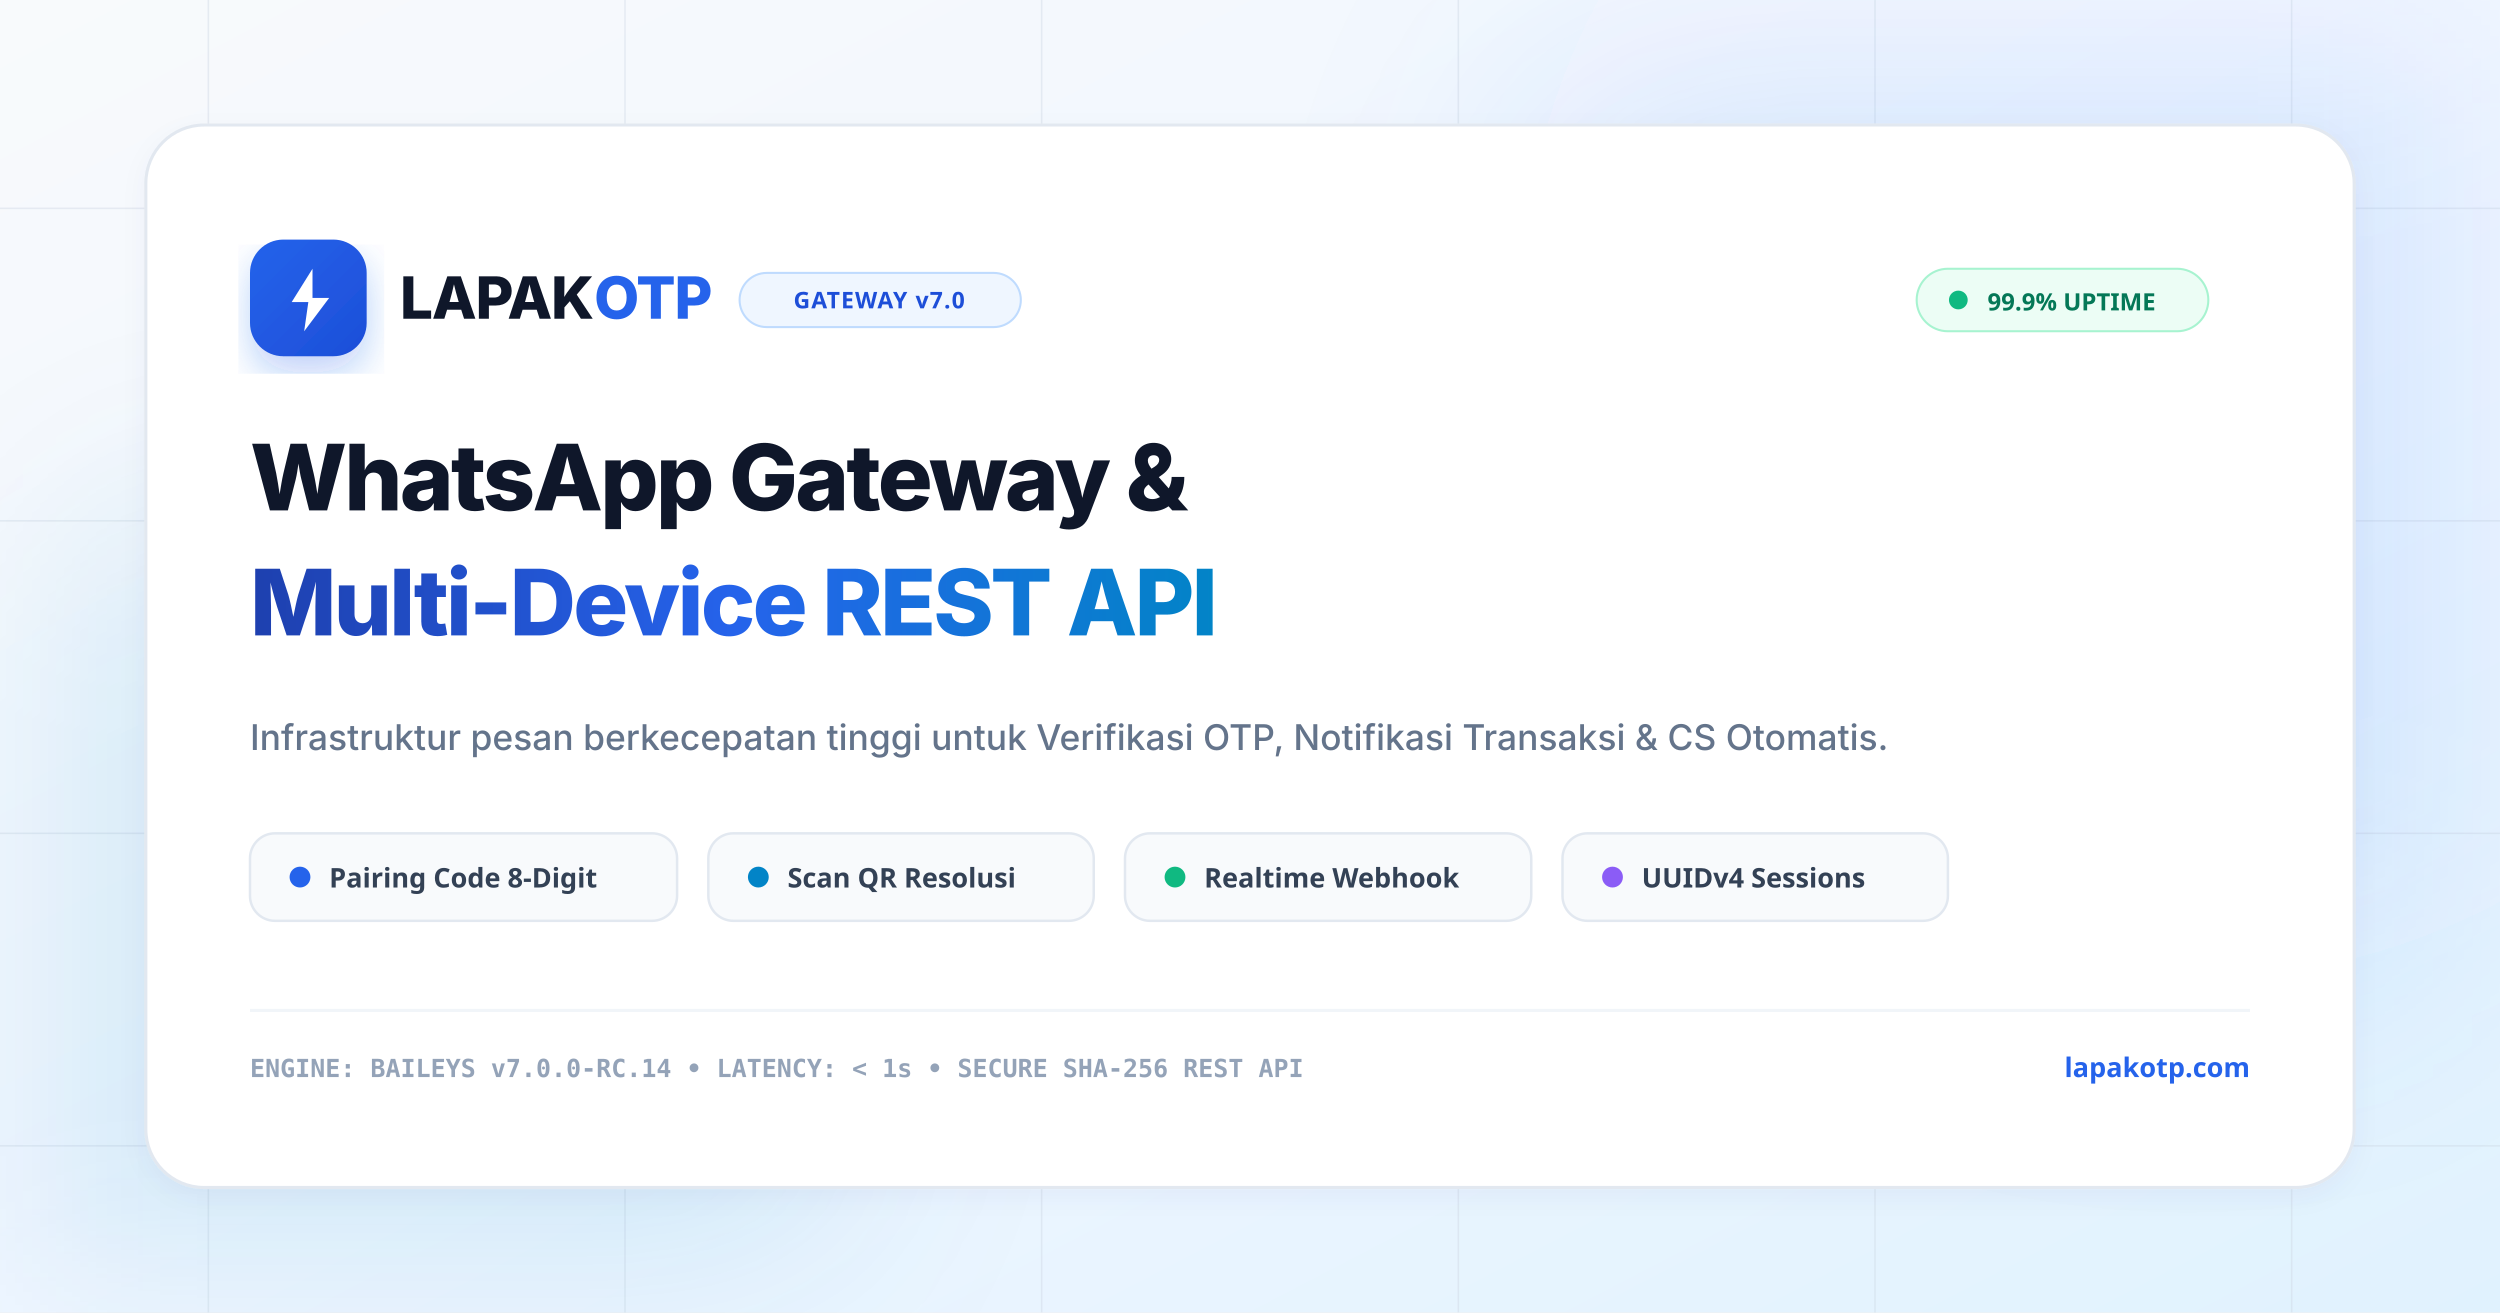
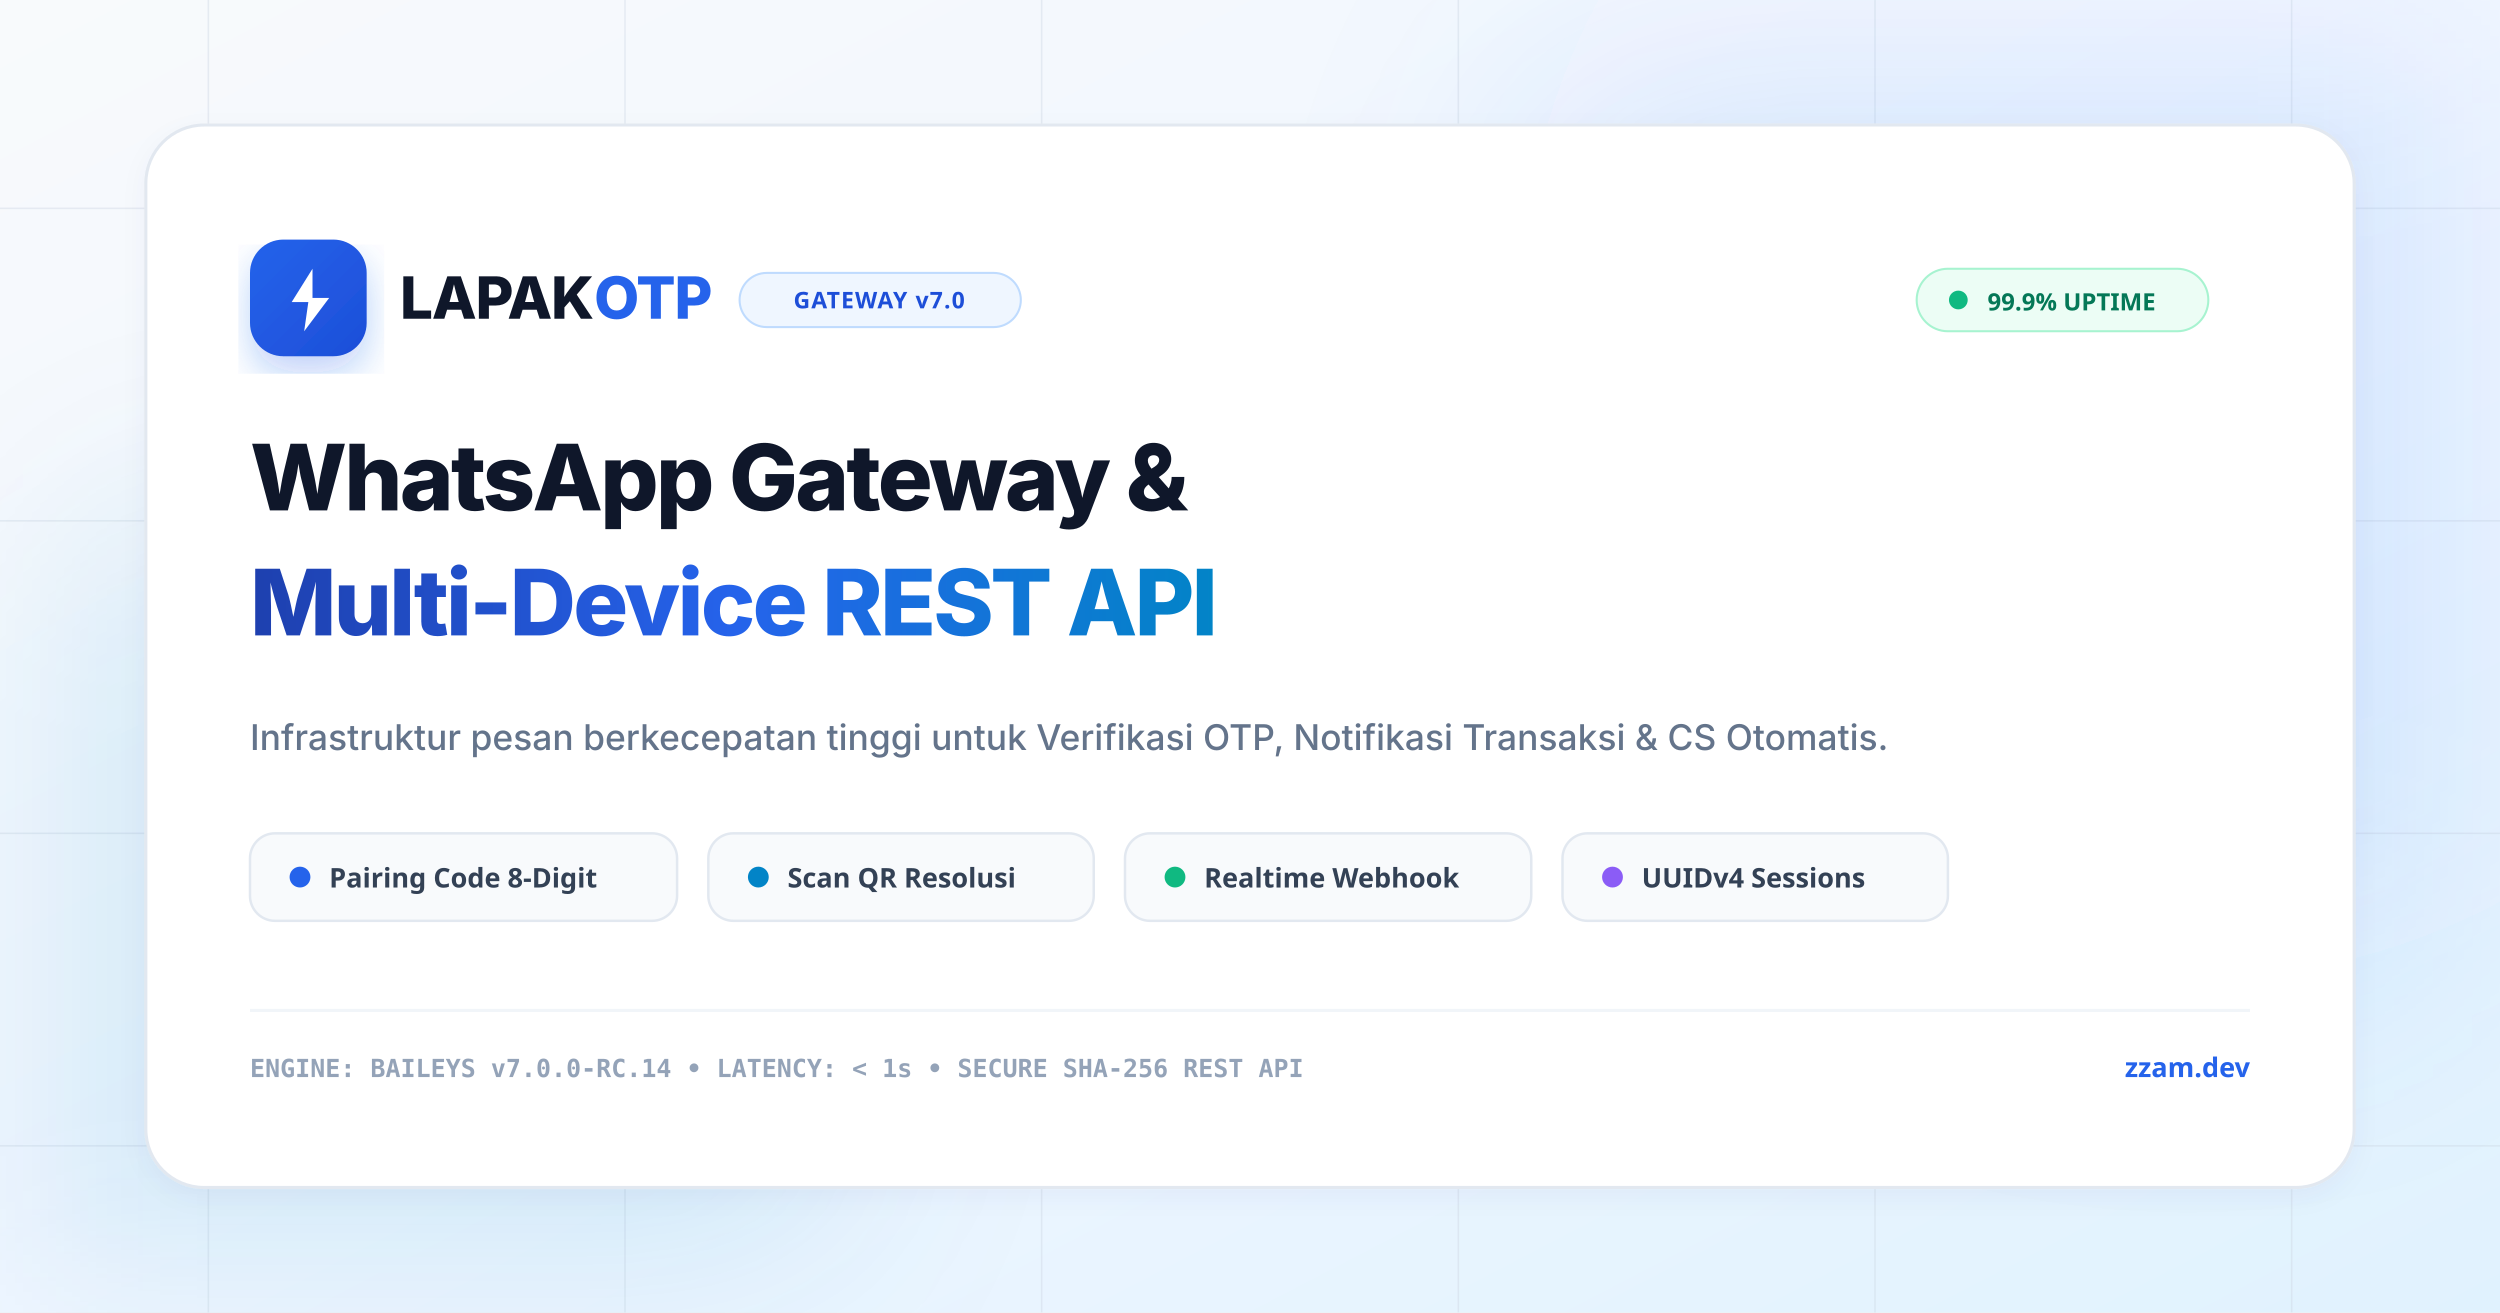
<svg xmlns="http://www.w3.org/2000/svg" viewBox="0 0 1200 630" width="1200" height="630">
  <defs>
    <linearGradient id="bgGrad" x1="0%" y1="0%" x2="100%" y2="100%">
      <stop offset="0%" stop-color="#F8FAFC" />
      <stop offset="50%" stop-color="#EFF6FF" />
      <stop offset="100%" stop-color="#E0F2FE" />
    </linearGradient>
    <linearGradient id="primaryGrad" x1="0%" y1="0%" x2="100%" y2="100%">
      <stop offset="0%" stop-color="#2563EB" />
      <stop offset="100%" stop-color="#1D4ED8" />
    </linearGradient>
    <linearGradient id="textGrad" x1="0%" y1="0%" x2="100%" y2="0%">
      <stop offset="0%" stop-color="#1E40AF" />
      <stop offset="50%" stop-color="#2563EB" />
      <stop offset="100%" stop-color="#0284C7" />
    </linearGradient>
    <filter id="cardShadow" x="-5%" y="-5%" width="110%" height="115%">
      <feDropShadow dx="0" dy="12" stdDeviation="16" flood-color="#1E3A8A" flood-opacity="0.08" />
      <feDropShadow dx="0" dy="4" stdDeviation="6" flood-color="#1E3A8A" flood-opacity="0.04" />
    </filter>
    <filter id="brandShadow" x="-10%" y="-10%" width="125%" height="125%">
      <feDropShadow dx="0" dy="8" stdDeviation="10" flood-color="#2563EB" flood-opacity="0.3" />
    </filter>
  </defs>
  <rect width="1200" height="630" fill="url(#bgGrad)" />
  <g stroke="#CBD5E1" stroke-width="0.75" stroke-opacity="0.4">
    <line x1="100" y1="0" x2="100" y2="630" />
    <line x1="300" y1="0" x2="300" y2="630" />
    <line x1="500" y1="0" x2="500" y2="630" />
    <line x1="700" y1="0" x2="700" y2="630" />
    <line x1="900" y1="0" x2="900" y2="630" />
    <line x1="1100" y1="0" x2="1100" y2="630" />
    <line x1="0" y1="100" x2="1200" y2="100" />
    <line x1="0" y1="250" x2="1200" y2="250" />
    <line x1="0" y1="400" x2="1200" y2="400" />
    <line x1="0" y1="550" x2="1200" y2="550" />
  </g>
  <circle cx="1050" cy="150" r="320" fill="#3B82F6" fill-opacity="0.12" filter="blur(60px)" />
  <circle cx="150" cy="500" r="260" fill="#0284C7" fill-opacity="0.1" filter="blur(50px)" />
  <g filter="url(#cardShadow)">
    <rect x="70" y="60" width="1060" height="510" rx="28" fill="#FFFFFF" stroke="#E2E8F0" stroke-width="1.5" />
  </g>
  <g transform="translate(120, 115)">
    <rect x="0" y="0" width="56" height="56" rx="16" fill="url(#primaryGrad)" filter="url(#brandShadow)" />
    <path d="M30 14L20 30H28L26 44L38 28H30L30 14Z" fill="#FFFFFF" />
    <text x="72" y="38" font-family="'Plus Jakarta Sans', system-ui, -apple-system, sans-serif" font-weight="800" font-size="28" fill="#0F172A" letter-spacing="-0.02em">
            LAPAK<tspan fill="#2563EB">OTP</tspan>
    </text>
    <rect x="235" y="16" width="135" height="26" rx="13" fill="#EFF6FF" stroke="#BFDBFE" stroke-width="1" />
    <text x="302" y="33" font-family="'Plus Jakarta Sans', sans-serif" font-weight="700" font-size="11" fill="#1D4ED8" text-anchor="middle" letter-spacing="0.05em">GATEWAY v7.0</text>
    <rect x="800" y="14" width="140" height="30" rx="15" fill="#ECFDF5" stroke="#A7F3D0" stroke-width="1" />
    <circle cx="820" cy="29" r="4.5" fill="#10B981" />
    <text x="834" y="34" font-family="'Plus Jakarta Sans', sans-serif" font-weight="700" font-size="11.5" fill="#047857">99.9% UPTIME</text>
  </g>
  <text x="120" y="245" font-family="'Plus Jakarta Sans', system-ui, -apple-system, sans-serif" font-weight="800" font-size="44" fill="#0F172A" letter-spacing="-0.03em">
        WhatsApp Gateway &amp;
    </text>
  <text x="120" y="305" font-family="'Plus Jakarta Sans', system-ui, -apple-system, sans-serif" font-weight="800" font-size="44" fill="url(#textGrad)" letter-spacing="-0.03em">
        Multi-Device REST API
    </text>
  <text x="120" y="360" font-family="'Plus Jakarta Sans', system-ui, -apple-system, sans-serif" font-weight="500" font-size="17" fill="#64748B">
        Infrastruktur pesan berkecepatan tinggi untuk Verifikasi OTP, Notifikasi Transaksi &amp; CS Otomatis.
    </text>
  <g transform="translate(120, 400)">
    <rect x="0" y="0" width="205" height="42" rx="12" fill="#F8FAFC" stroke="#E2E8F0" stroke-width="1.2" />
    <circle cx="24" cy="21" r="5" fill="#2563EB" />
    <text x="38" y="26" font-family="'Plus Jakarta Sans', sans-serif" font-weight="700" font-size="13" fill="#334155">Pairing Code 8-Digit</text>
    <rect x="220" y="0" width="185" height="42" rx="12" fill="#F8FAFC" stroke="#E2E8F0" stroke-width="1.2" />
    <circle cx="244" cy="21" r="5" fill="#0284C7" />
    <text x="258" y="26" font-family="'Plus Jakarta Sans', sans-serif" font-weight="700" font-size="13" fill="#334155">Scan QR Resolusi</text>
    <rect x="420" y="0" width="195" height="42" rx="12" fill="#F8FAFC" stroke="#E2E8F0" stroke-width="1.2" />
    <circle cx="444" cy="21" r="5" fill="#10B981" />
    <text x="458" y="26" font-family="'Plus Jakarta Sans', sans-serif" font-weight="700" font-size="13" fill="#334155">Realtime Webhook</text>
    <rect x="630" y="0" width="185" height="42" rx="12" fill="#F8FAFC" stroke="#E2E8F0" stroke-width="1.2" />
    <circle cx="654" cy="21" r="5" fill="#8B5CF6" />
    <text x="668" y="26" font-family="'Plus Jakarta Sans', sans-serif" font-weight="700" font-size="13" fill="#334155">UUIDv4 Sessions</text>
  </g>
  <g transform="translate(120, 485)">
    <line x1="0" y1="0" x2="960" y2="0" stroke="#F1F5F9" stroke-width="1.5" />
    <text x="0" y="32" font-family="'JetBrains Mono', monospace" font-weight="600" font-size="12" fill="#94A3B8">
            ENGINE: BAILEYS v7.0.0-RC.14 • LATENCY: &lt; 1s • SECURE SHA-256 REST API
        </text>
    <text x="960" y="32" font-family="'Plus Jakarta Sans', sans-serif" font-weight="700" font-size="13" fill="#2563EB" text-anchor="end">
-             lapakotp.com
+             zzam.dev
        </text>
  </g>
</svg>
